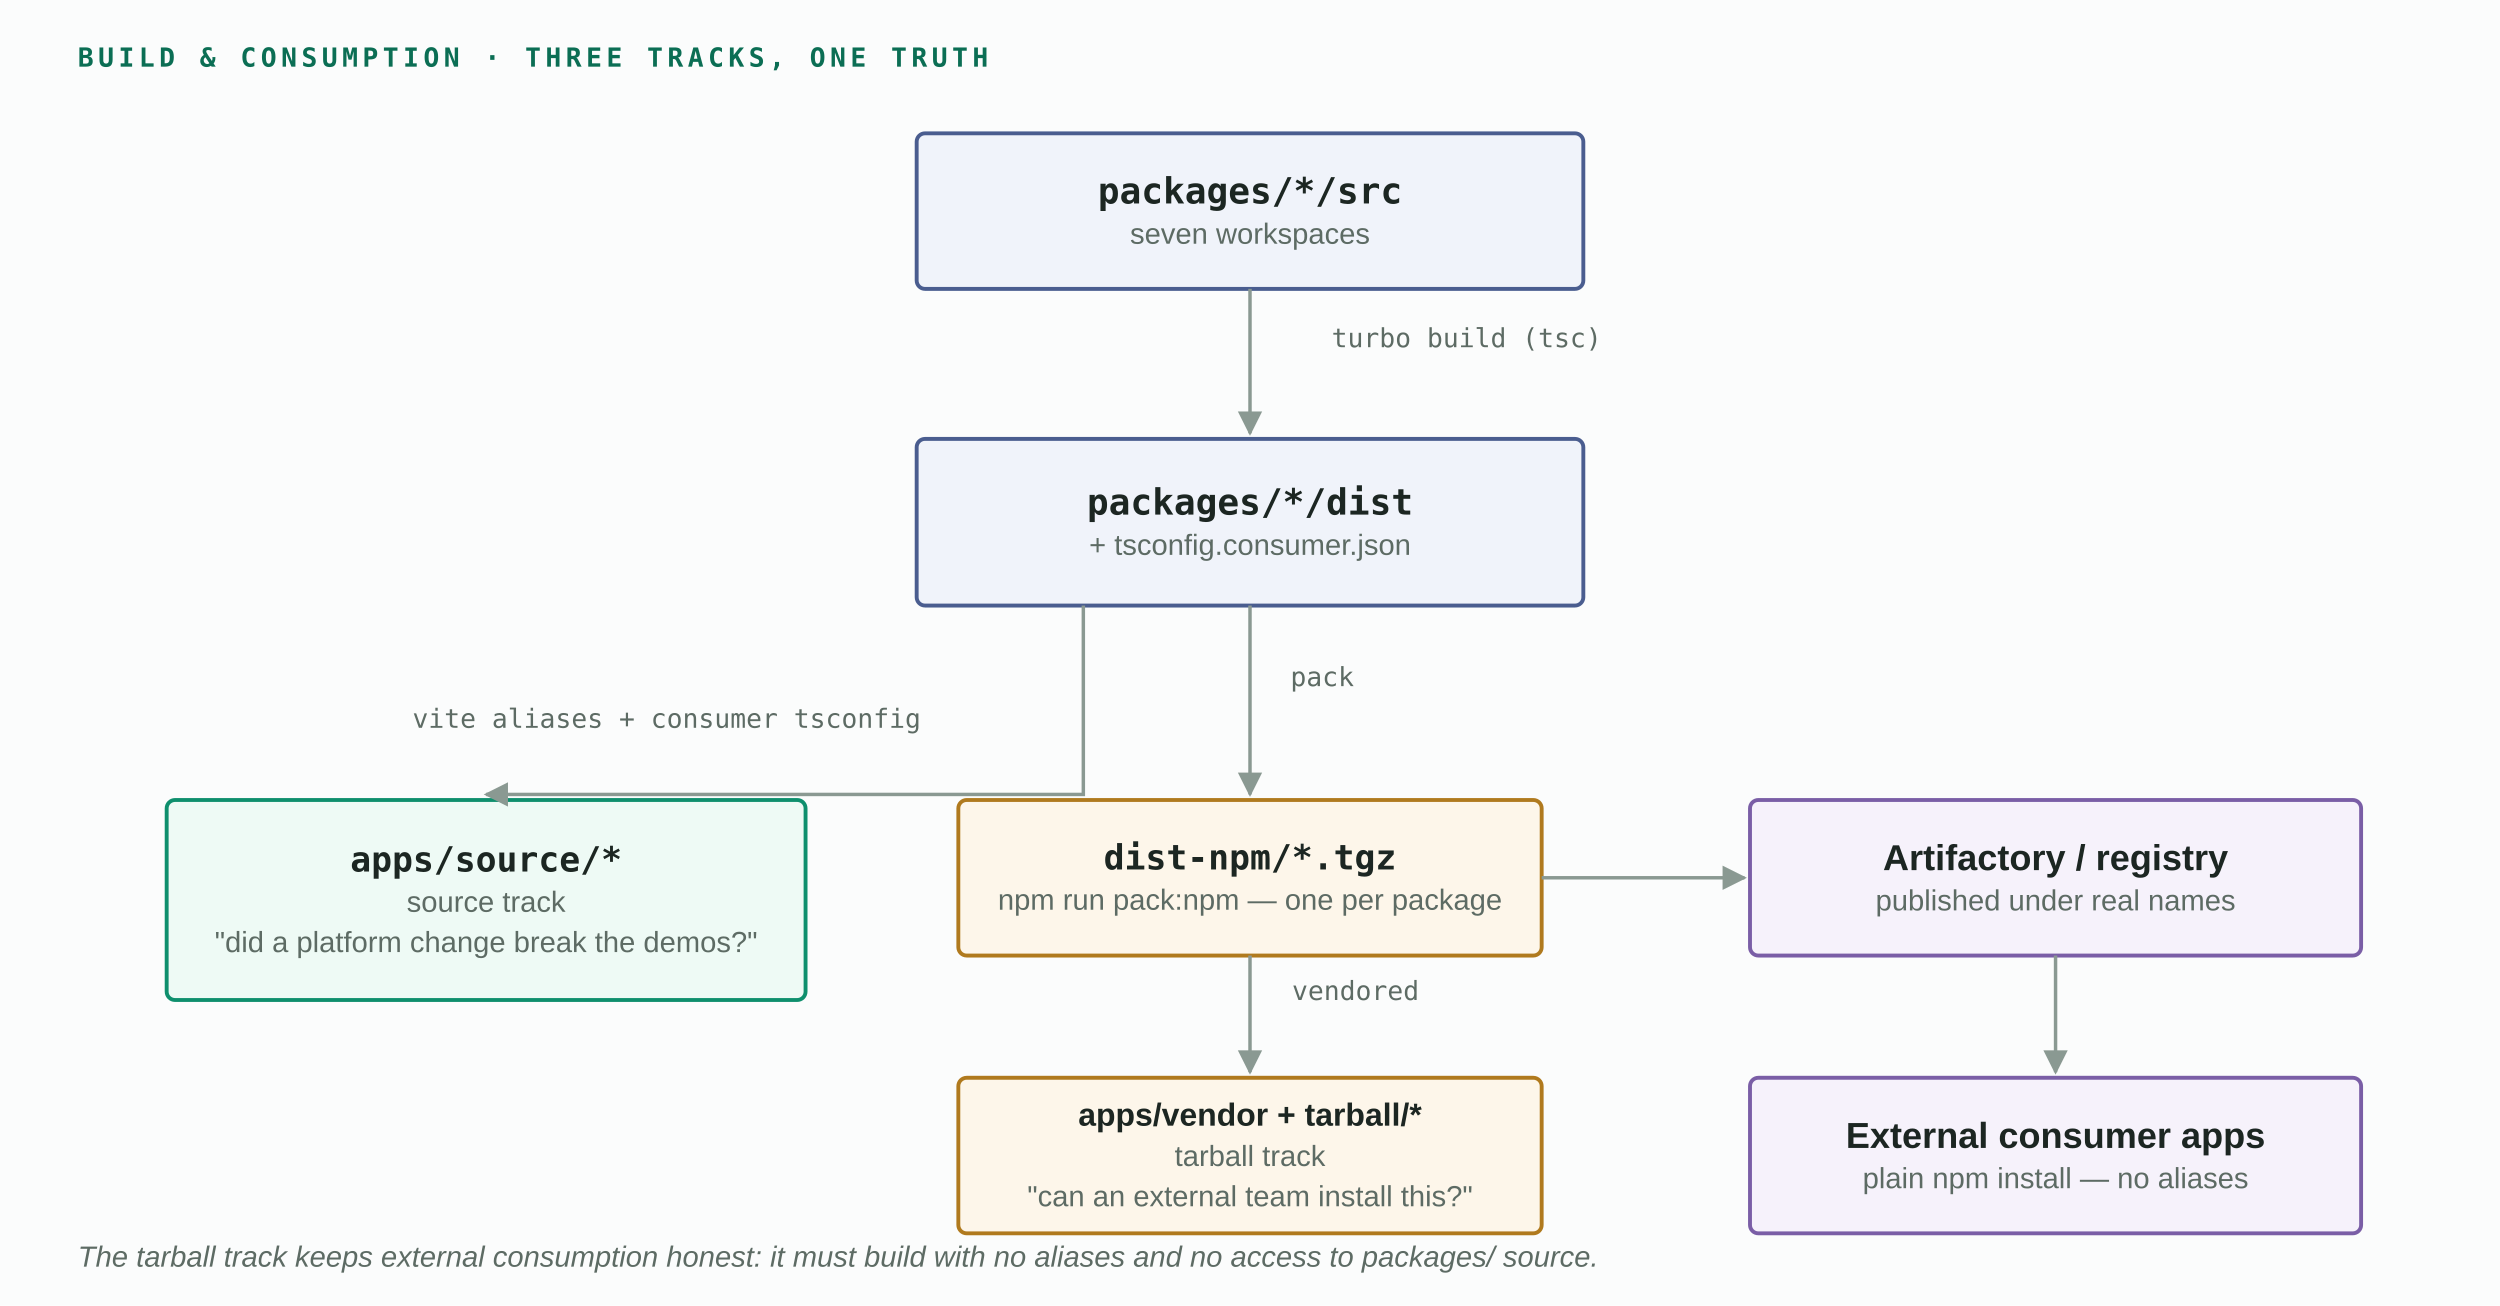
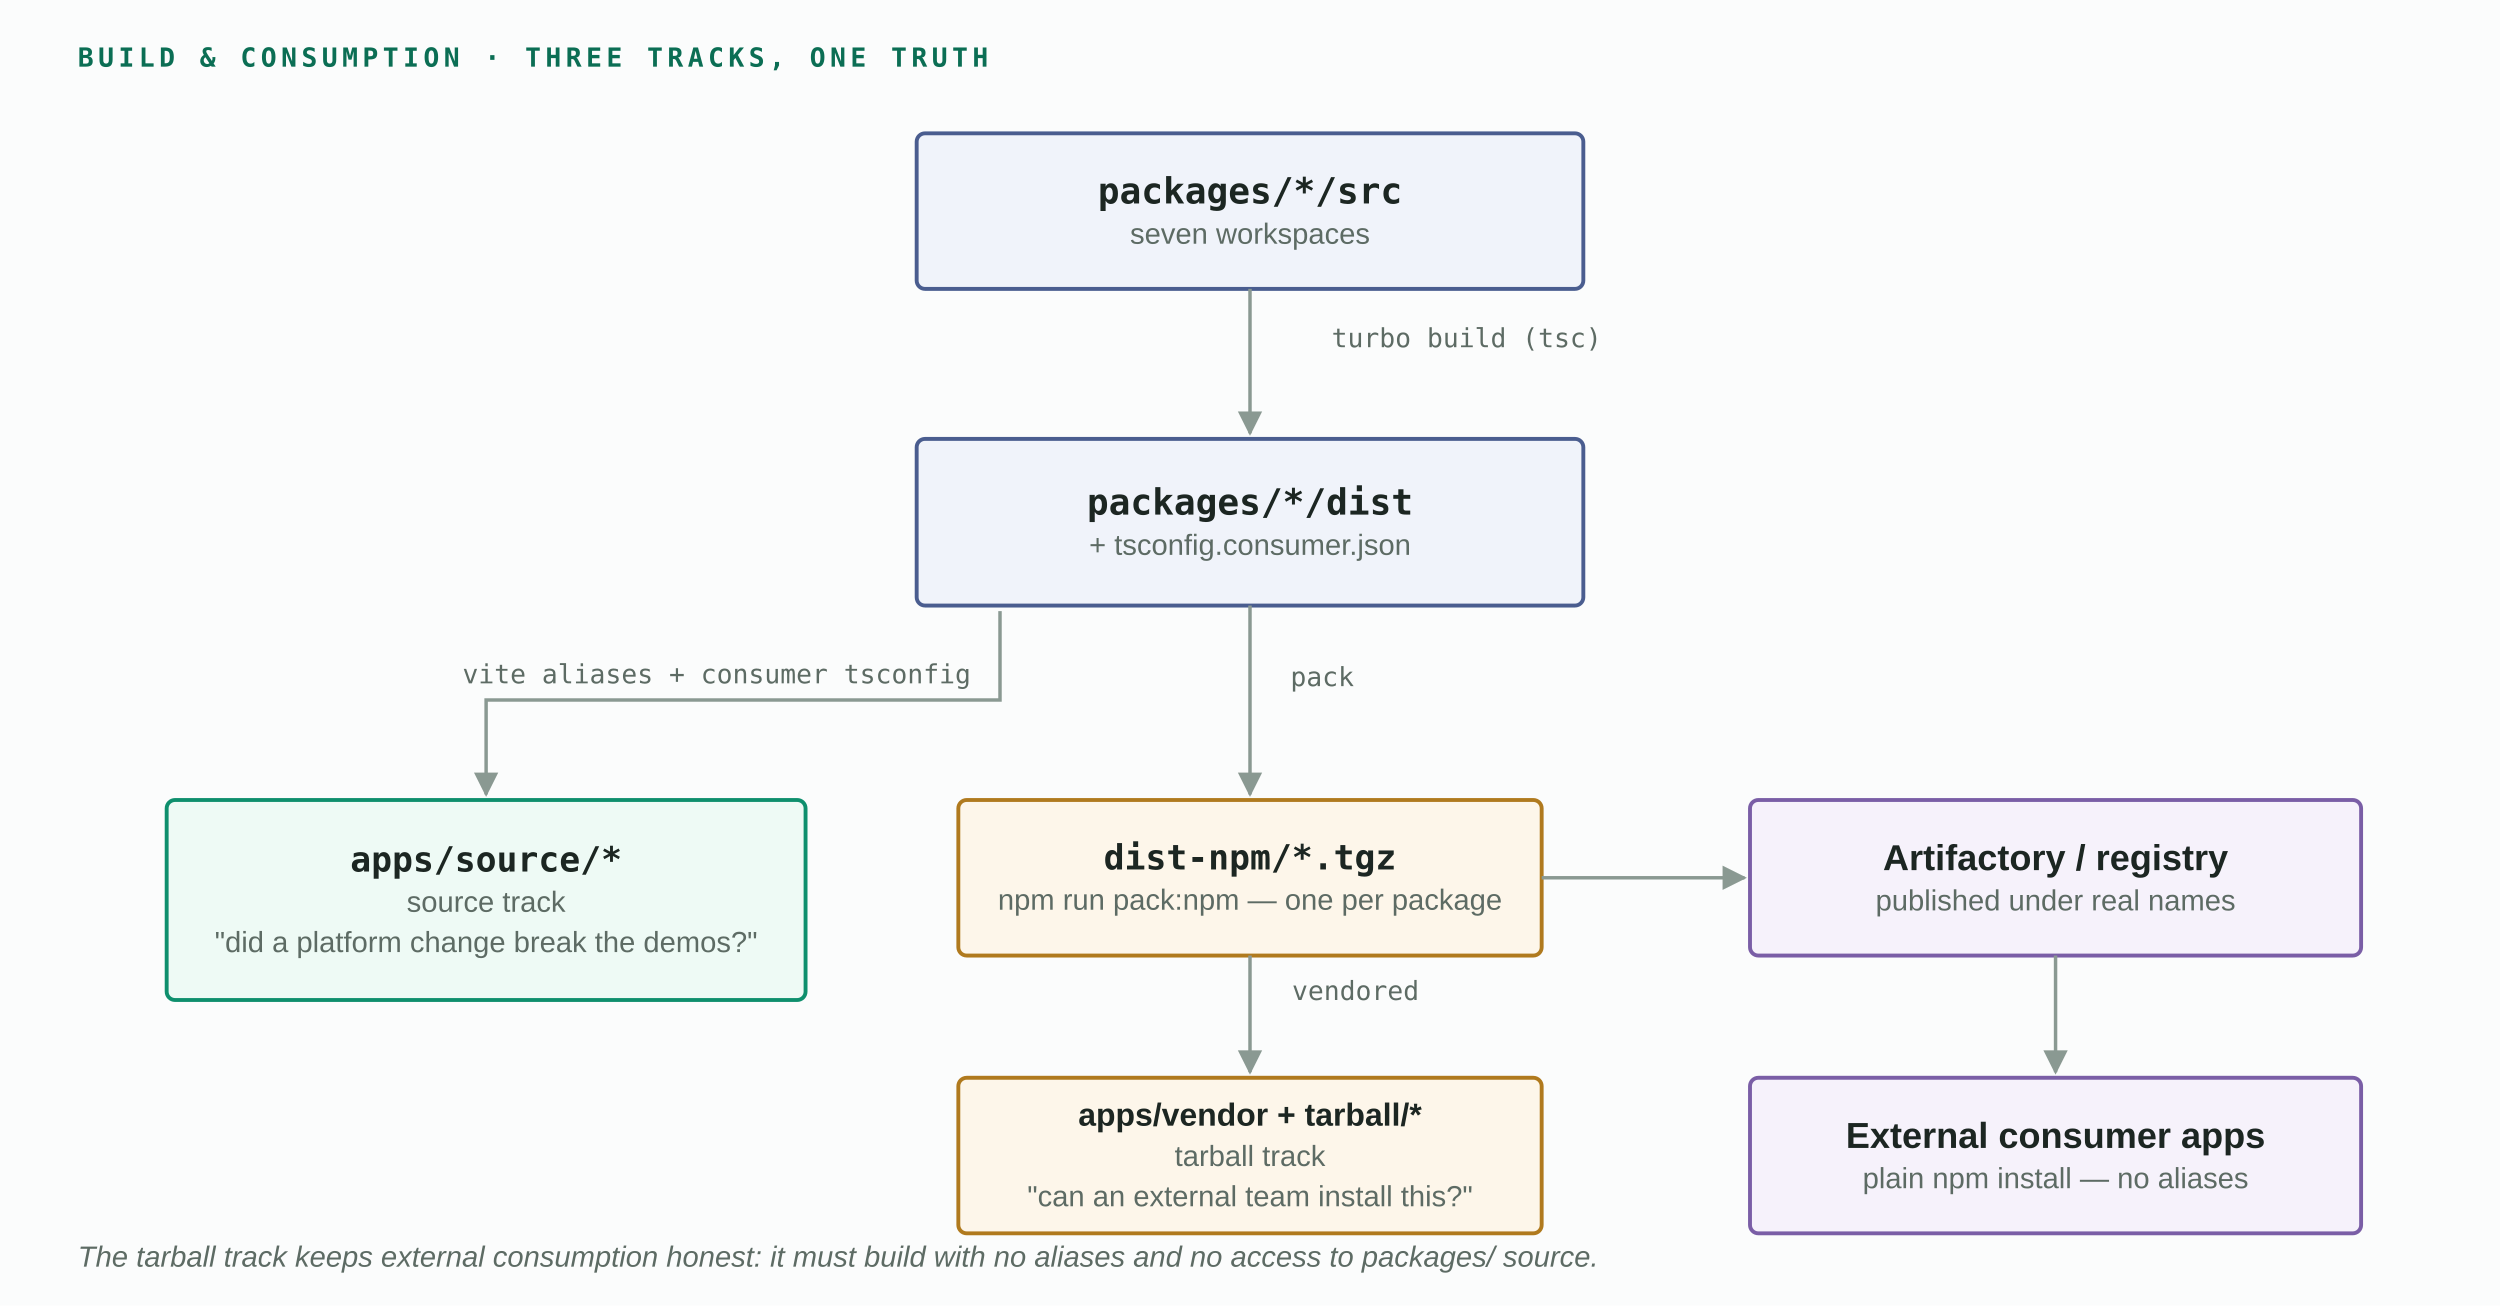
<svg xmlns="http://www.w3.org/2000/svg" viewBox="0 0 900 470" font-family="-apple-system, 'Segoe UI', 'Helvetica Neue', Arial, sans-serif" role="img" aria-label="StarUI build and consumption tracks">
  <defs>
    <marker id="arr" viewBox="0 0 10 10" refX="9" refY="5" markerWidth="7" markerHeight="7" orient="auto-start-reverse">
      <path d="M0,0 L10,5 L0,10 z" fill="#8a9992" />
    </marker>
    <marker id="arrAccent" viewBox="0 0 10 10" refX="9" refY="5" markerWidth="7" markerHeight="7" orient="auto-start-reverse">
      <path d="M0,0 L10,5 L0,10 z" fill="#0e8f6d" />
    </marker>
  </defs>
  <rect width="900" height="470" fill="#fbfcfc" />
  <text x="28" y="24" font-size="9.5" font-weight="700" letter-spacing="1.6" fill="#0b6e54" font-family="ui-monospace, 'SF Mono', Menlo, Consolas, monospace">BUILD &amp; CONSUMPTION · THREE TRACKS, ONE TRUTH</text>
  <rect x="330" y="48" width="240" height="56" rx="3" fill="#f0f3fa" stroke="#4a5d8f" stroke-width="1.4" />
  <text x="450" y="73.25" text-anchor="middle" font-size="13" font-weight="650" fill="#1c2622" font-family="ui-monospace, 'SF Mono', Menlo, Consolas, monospace">packages/*/src</text>
  <text x="450" y="87.75" text-anchor="middle" font-size="10.5" fill="#5d6b64">seven workspaces</text>
  <rect x="330" y="158" width="240" height="60" rx="3" fill="#f0f3fa" stroke="#4a5d8f" stroke-width="1.4" />
  <text x="450" y="185.25" text-anchor="middle" font-size="13" font-weight="650" fill="#1c2622" font-family="ui-monospace, 'SF Mono', Menlo, Consolas, monospace">packages/*/dist</text>
  <text x="450" y="199.75" text-anchor="middle" font-size="10.5" fill="#5d6b64">+ tsconfig.consumer.json</text>
  <path d="M450,104 L450,156" fill="none" stroke="#8a9992" stroke-width="1.25" marker-end="url(#arr)" />
  <text x="528" y="125" text-anchor="middle" font-size="9.5" fill="#5d6b64" font-family="ui-monospace, 'SF Mono', Menlo, Consolas, monospace">turbo build (tsc)</text>
  <rect x="60" y="288" width="230" height="72" rx="3" fill="#eefaf5" stroke="#0e8f6d" stroke-width="1.4" />
  <text x="175" y="313.75" text-anchor="middle" font-size="12.5" font-weight="650" fill="#1c2622" font-family="ui-monospace, 'SF Mono', Menlo, Consolas, monospace">apps/source/*</text>
  <text x="175" y="328.25" text-anchor="middle" font-size="10.5" fill="#5d6b64">source track</text>
  <text x="175" y="342.75" text-anchor="middle" font-size="10.5" fill="#5d6b64">"did a platform change break the demos?"</text>
-   <path d="M390,218 L390,286 L175,286" fill="none" stroke="#8a9992" stroke-width="1.25" marker-end="url(#arr)" />
-   <text x="240" y="262" text-anchor="middle" font-size="9.5" fill="#5d6b64" font-family="ui-monospace, 'SF Mono', Menlo, Consolas, monospace">vite aliases + consumer tsconfig</text>
+   <path d="M360,220 L360,252 L175,252 L175,286" fill="none" stroke="#8a9992" stroke-width="1.25" marker-end="url(#arr)" />
+   <text x="258" y="246" text-anchor="middle" font-size="9.5" fill="#5d6b64" font-family="ui-monospace, 'SF Mono', Menlo, Consolas, monospace">vite aliases + consumer tsconfig</text>
  <rect x="345" y="288" width="210" height="56" rx="3" fill="#fdf6ea" stroke="#b07a1e" stroke-width="1.4" />
  <text x="450" y="313" text-anchor="middle" font-size="12.5" font-weight="650" fill="#1c2622" font-family="ui-monospace, 'SF Mono', Menlo, Consolas, monospace">dist-npm/*.tgz</text>
  <text x="450" y="327.5" text-anchor="middle" font-size="10.5" fill="#5d6b64">npm run pack:npm — one per package</text>
  <path d="M450,218 L450,286" fill="none" stroke="#8a9992" stroke-width="1.25" marker-end="url(#arr)" />
  <text x="476" y="247" text-anchor="middle" font-size="9.5" fill="#5d6b64" font-family="ui-monospace, 'SF Mono', Menlo, Consolas, monospace">pack</text>
  <rect x="345" y="388" width="210" height="56" rx="3" fill="#fdf6ea" stroke="#b07a1e" stroke-width="1.4" />
  <text x="450" y="405.25" text-anchor="middle" font-size="11.5" font-weight="650" fill="#1c2622">apps/vendor + tarball/*</text>
  <text x="450" y="419.75" text-anchor="middle" font-size="10.5" fill="#5d6b64">tarball track</text>
  <text x="450" y="434.25" text-anchor="middle" font-size="10.5" fill="#5d6b64">"can an external team install this?"</text>
  <path d="M450,344 L450,386" fill="none" stroke="#8a9992" stroke-width="1.25" marker-end="url(#arr)" />
  <text x="488" y="360" text-anchor="middle" font-size="9.5" fill="#5d6b64" font-family="ui-monospace, 'SF Mono', Menlo, Consolas, monospace">vendored</text>
  <rect x="630" y="288" width="220" height="56" rx="3" fill="#f6f2fb" stroke="#7a5ea6" stroke-width="1.4" />
  <text x="740" y="313.25" text-anchor="middle" font-size="13" font-weight="650" fill="#1c2622">Artifactory / registry</text>
  <text x="740" y="327.75" text-anchor="middle" font-size="10.5" fill="#5d6b64">published under real names</text>
  <path d="M555,316 L628,316 L628,316" fill="none" stroke="#8a9992" stroke-width="1.25" marker-end="url(#arr)" />
  <rect x="630" y="388" width="220" height="56" rx="3" fill="#f6f2fb" stroke="#7a5ea6" stroke-width="1.4" />
  <text x="740" y="413.25" text-anchor="middle" font-size="13" font-weight="650" fill="#1c2622">External consumer apps</text>
  <text x="740" y="427.75" text-anchor="middle" font-size="10.5" fill="#5d6b64">plain npm install — no aliases</text>
  <path d="M740,344 L740,386" fill="none" stroke="#8a9992" stroke-width="1.25" marker-end="url(#arr)" />
  <text x="28" y="456" font-size="10.5" fill="#5d6b64" font-style="italic">The tarball track keeps external consumption honest: it must build with no aliases and no access to packages/ source.</text>
</svg>
